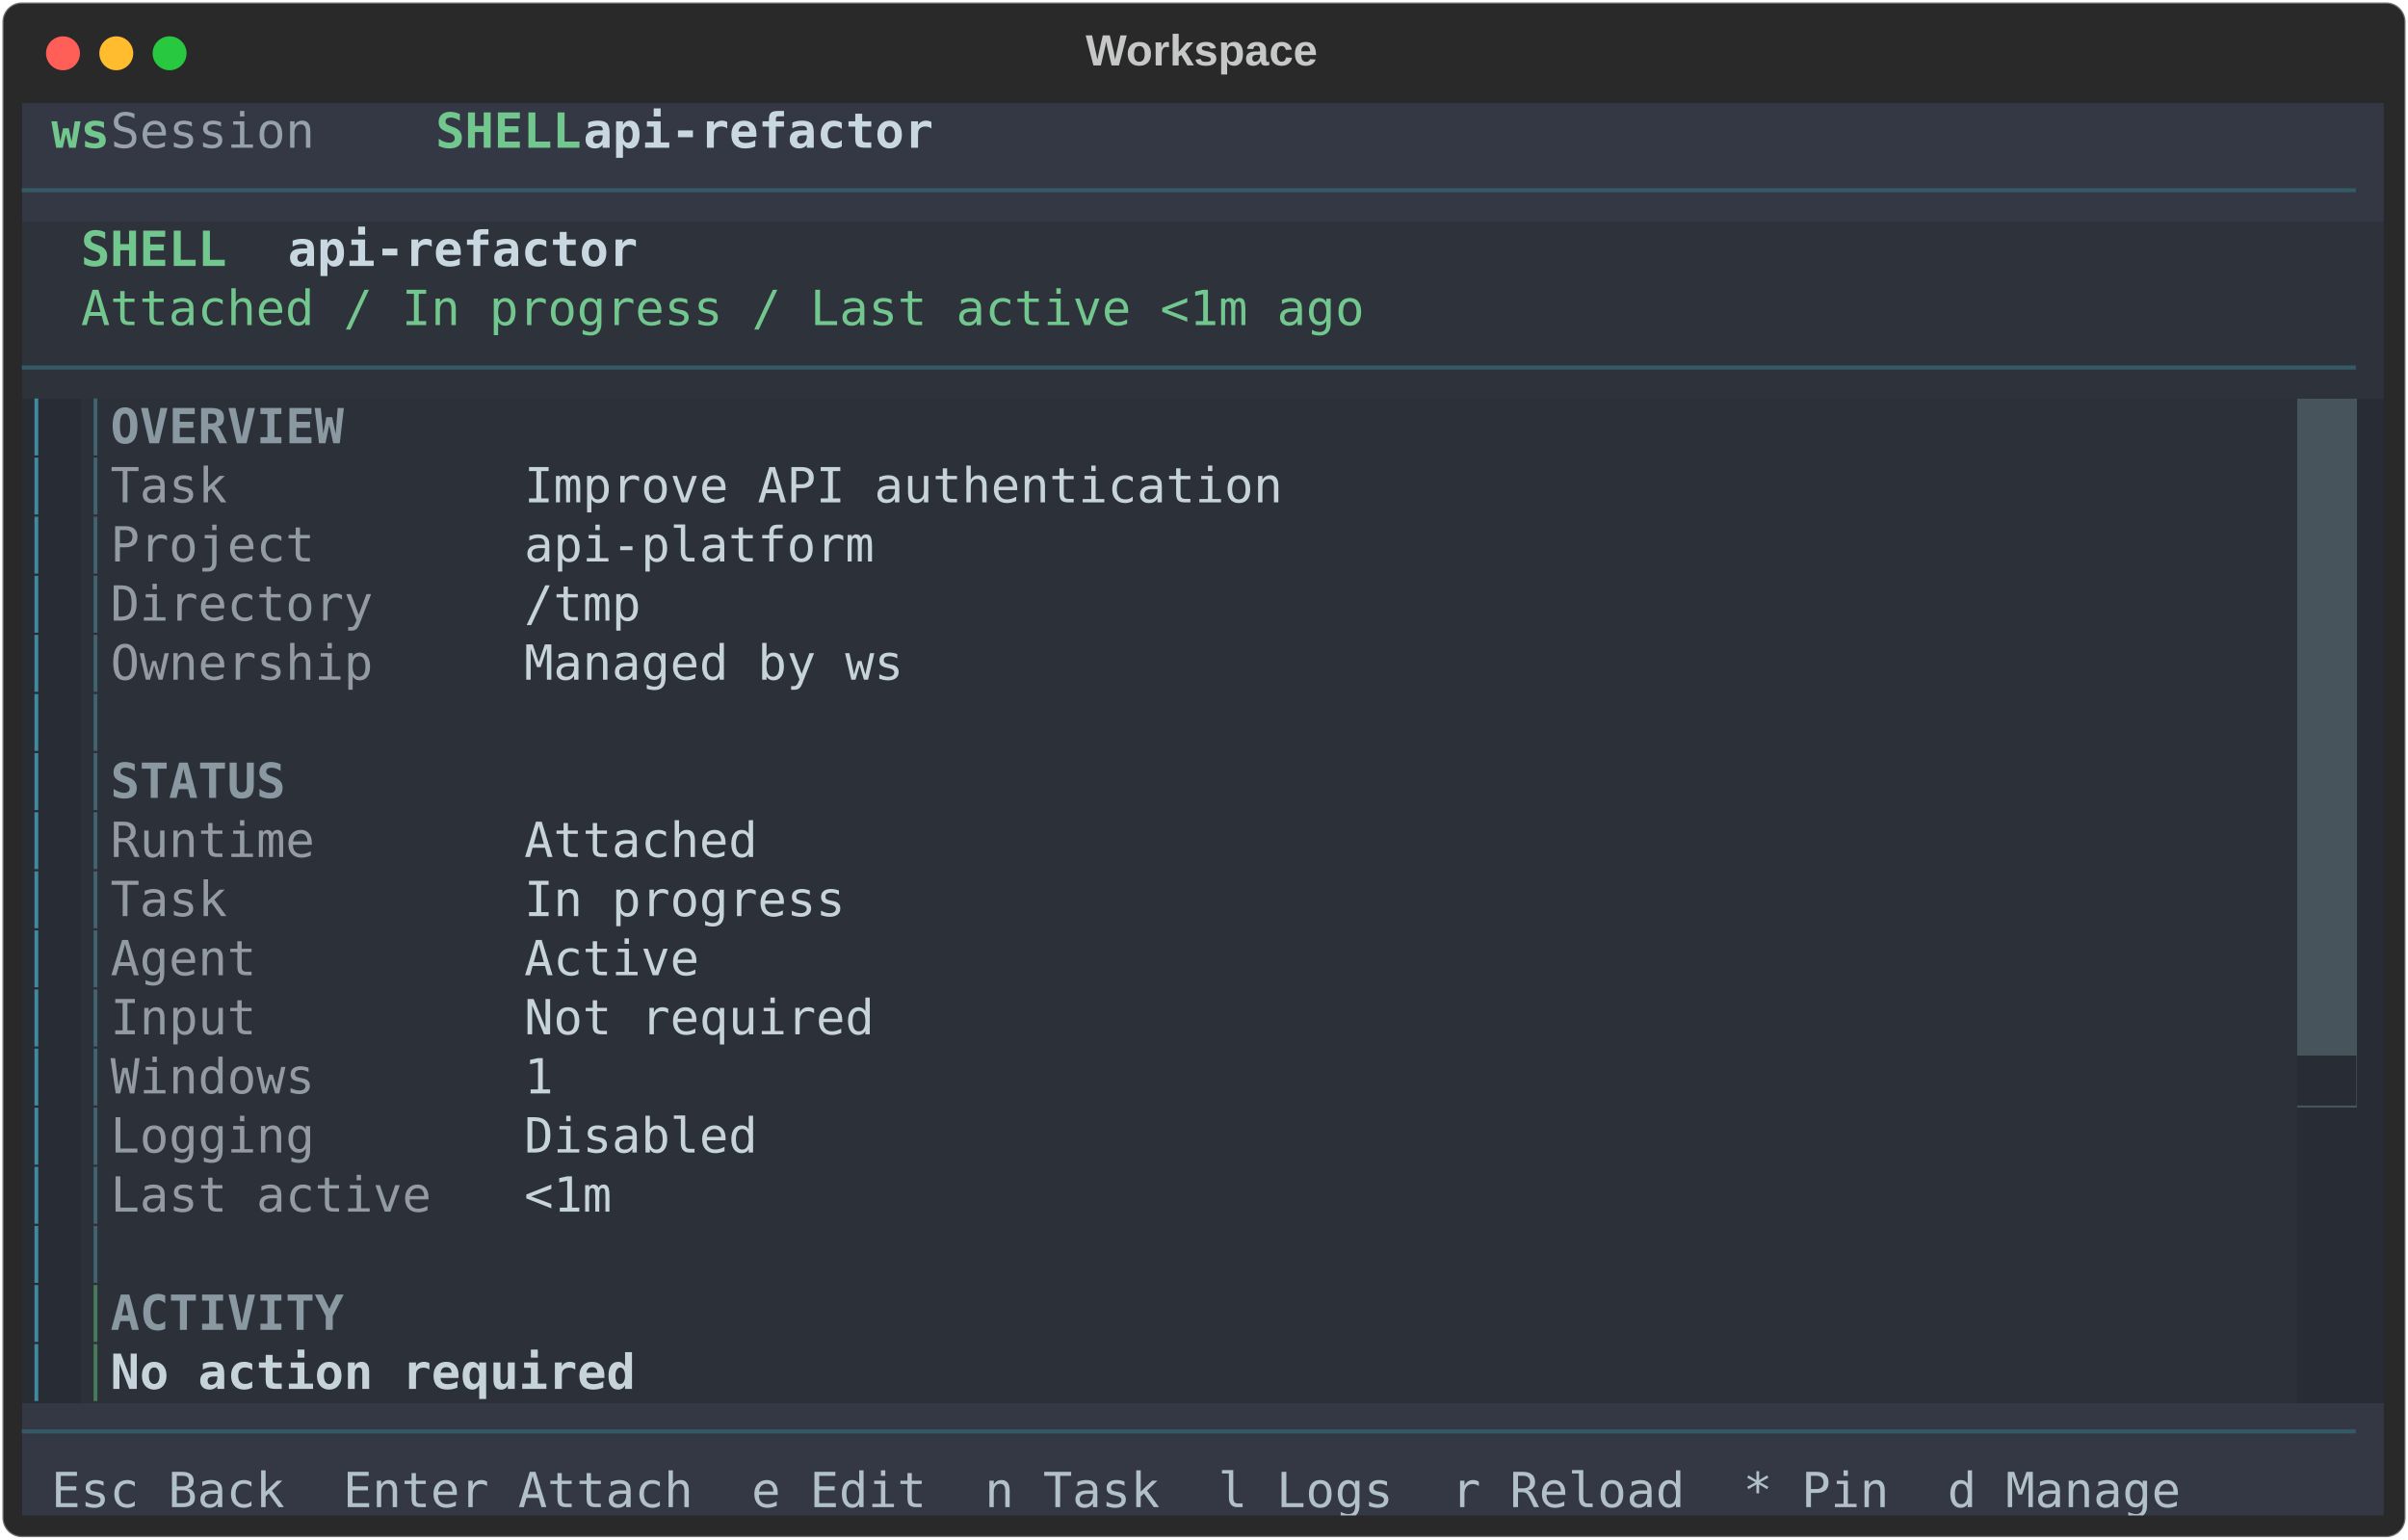
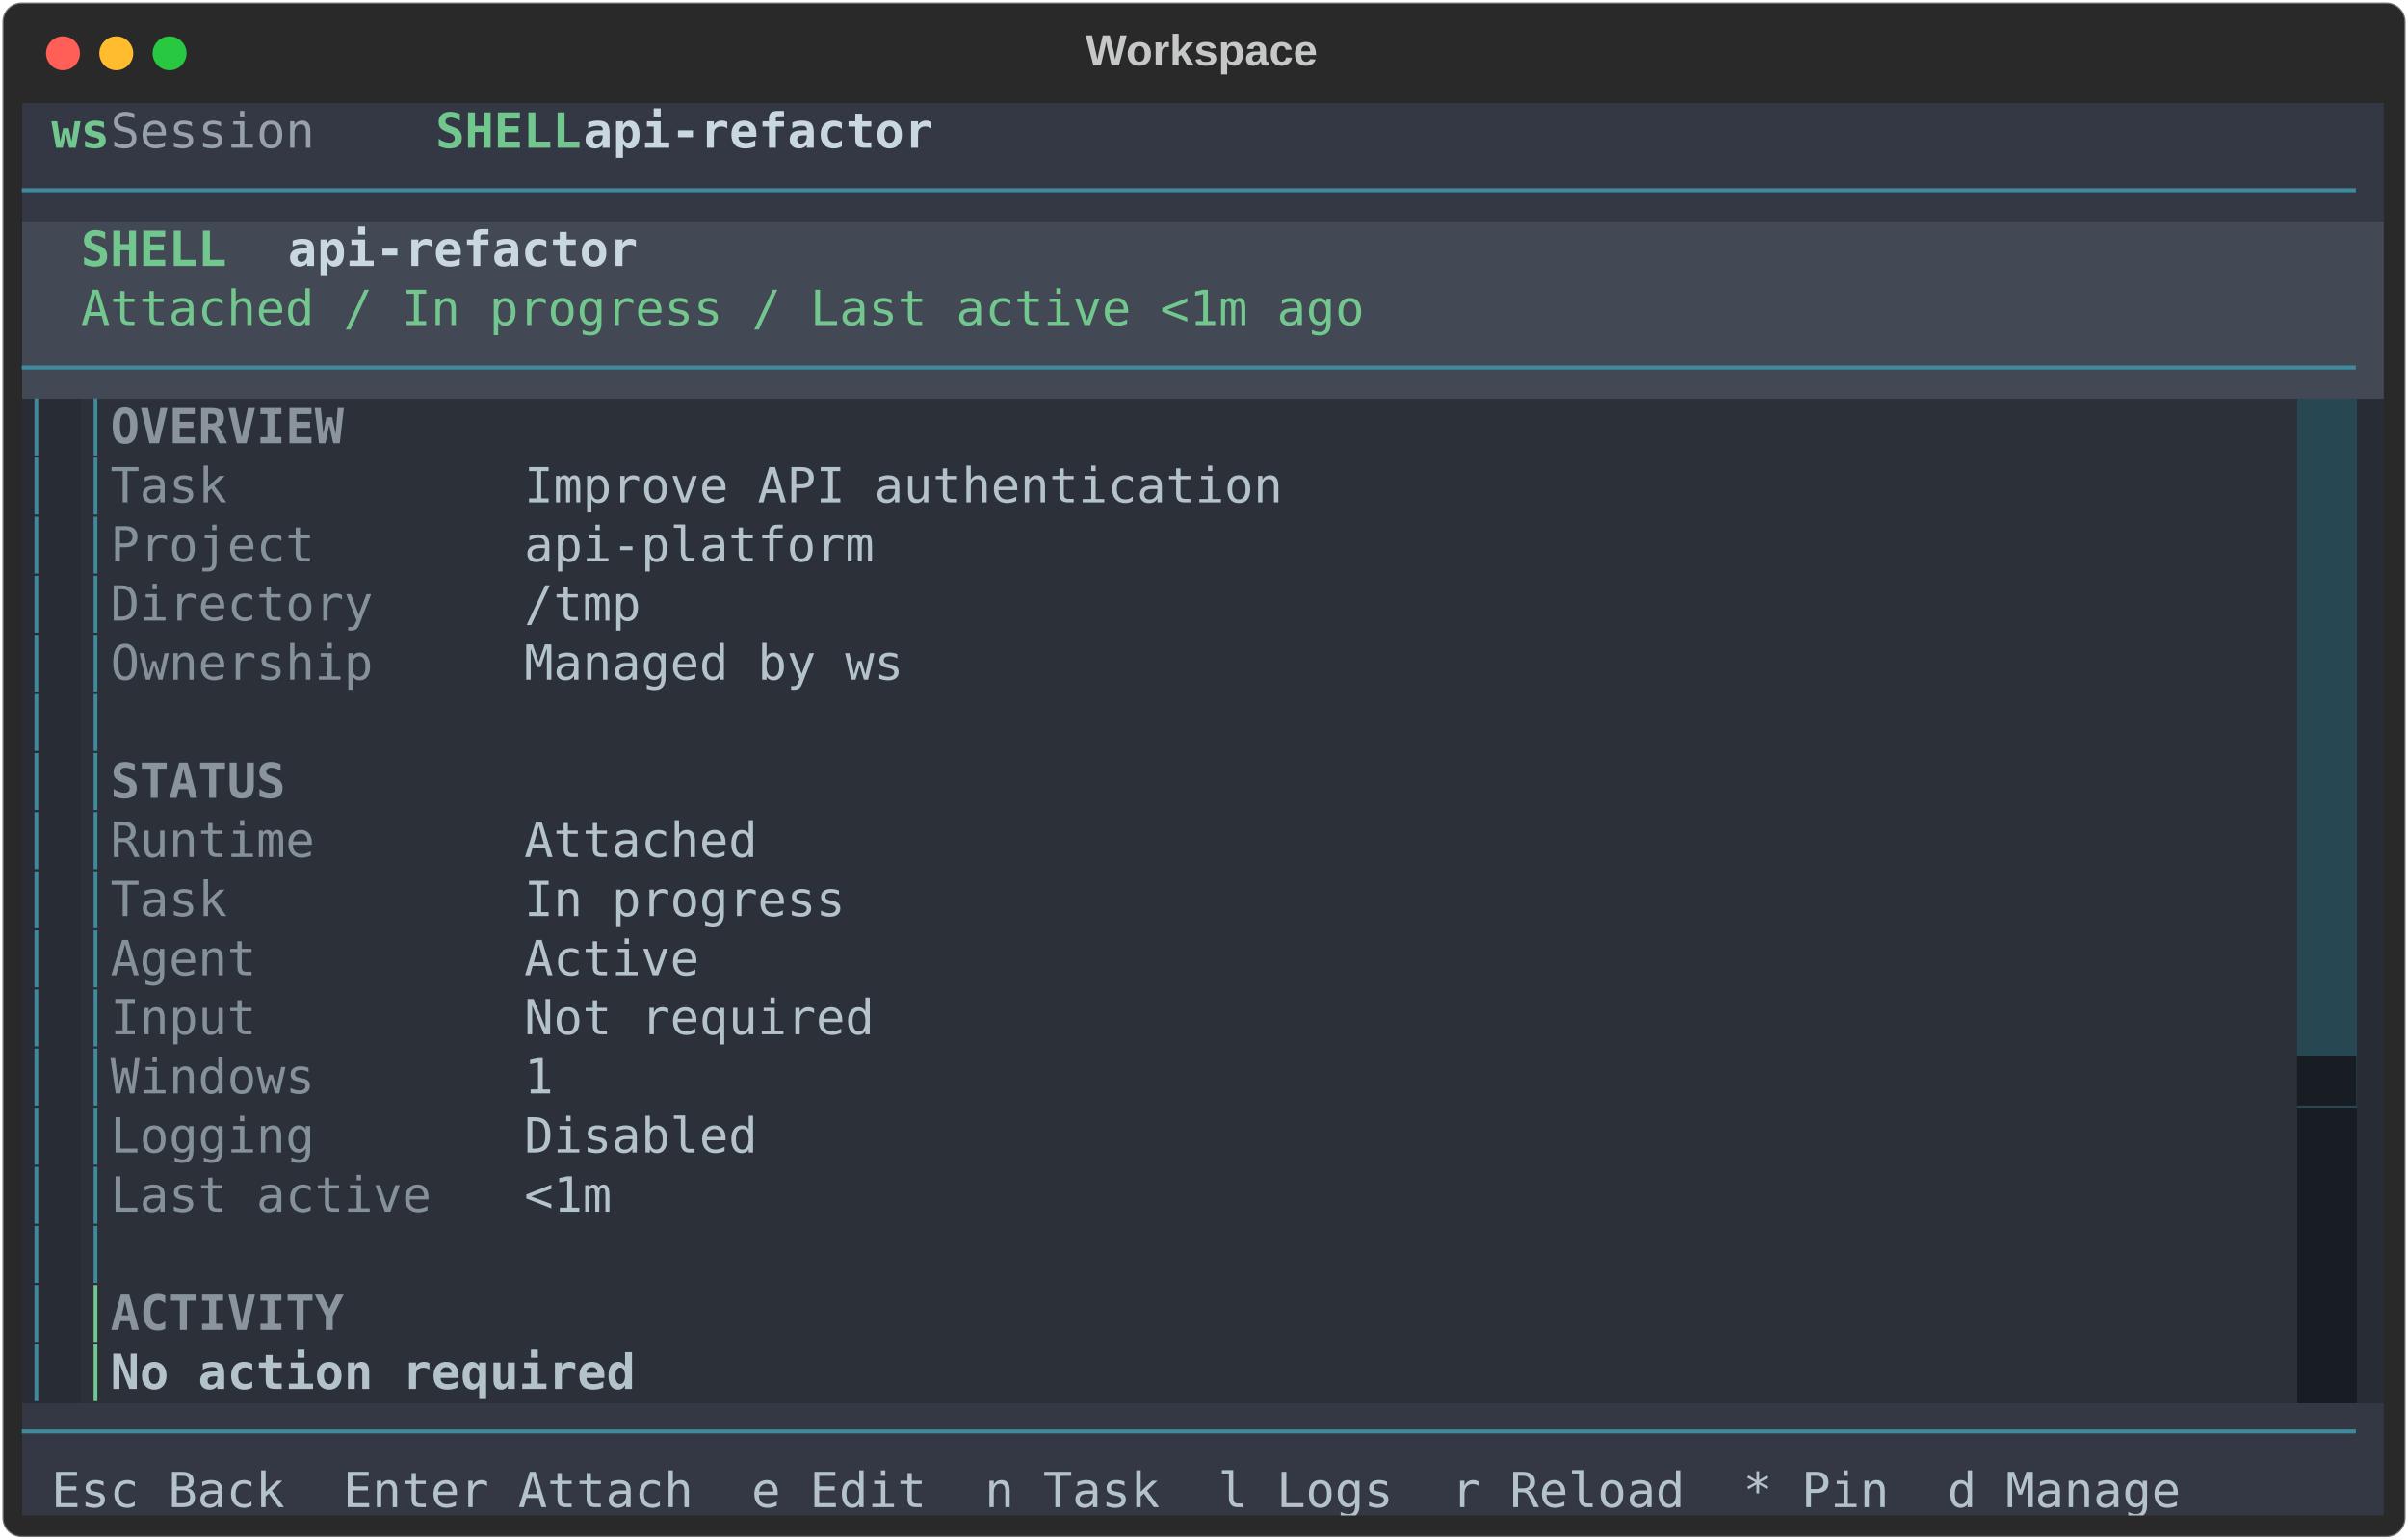
<svg xmlns="http://www.w3.org/2000/svg" class="rich-terminal" viewBox="0 0 994 635.6">
  <style>

    @font-face {
        font-family: "Fira Code";
        src: local("FiraCode-Regular"),
                url("https://cdnjs.cloudflare.com/ajax/libs/firacode/6.2.0/woff2/FiraCode-Regular.woff2") format("woff2"),
                url("https://cdnjs.cloudflare.com/ajax/libs/firacode/6.2.0/woff/FiraCode-Regular.woff") format("woff");
        font-style: normal;
        font-weight: 400;
    }
    @font-face {
        font-family: "Fira Code";
        src: local("FiraCode-Bold"),
                url("https://cdnjs.cloudflare.com/ajax/libs/firacode/6.2.0/woff2/FiraCode-Bold.woff2") format("woff2"),
                url("https://cdnjs.cloudflare.com/ajax/libs/firacode/6.2.0/woff/FiraCode-Bold.woff") format("woff");
        font-style: bold;
        font-weight: 700;
    }

    .terminal-matrix {
        font-family: Fira Code, monospace;
        font-size: 20px;
        line-height: 24.4px;
        font-variant-east-asian: full-width;
    }

    .terminal-title {
        font-size: 18px;
        font-weight: bold;
        font-family: arial;
    }

    .terminal-r1 { fill: #c5c8c6 }
.terminal-r2 { fill: #72c78e;font-weight: bold }
.terminal-r3 { fill: #96a1aa }
.terminal-r4 { fill: #c9d8e0;font-weight: bold }
- .terminal-r5 { fill: #355a66 }
+ .terminal-r5 { fill: #3f8a9d }
.terminal-r6 { fill: #72c78e }
- .terminal-r7 { fill: #3f8a9d }
- .terminal-r8 { fill: #3f6470 }
- .terminal-r9 { fill: #8998a1;font-weight: bold }
- .terminal-r10 { fill: #282c34 }
- .terminal-r11 { fill: #929ba2 }
- .terminal-r12 { fill: #c7d3da }
- .terminal-r13 { fill: #c9d8e0 }
- .terminal-r14 { fill: #477c59 }
- .terminal-r15 { fill: #c7d3da;font-weight: bold }
- .terminal-r16 { fill: #b2c0c8 }
+ .terminal-r7 { fill: #8a949c;font-weight: bold }
+ .terminal-r8 { fill: #282c34 }
+ .terminal-r9 { fill: #859198 }
+ .terminal-r10 { fill: #b4c3ca }
+ .terminal-r11 { fill: #181c23 }
+ .terminal-r12 { fill: #c9d8e0 }
+ .terminal-r13 { fill: #b4c3ca;font-weight: bold }
    </style>
  <defs>
    <clipPath id="terminal-clip-terminal">
      <rect x="0" y="0" width="975.0" height="584.6" />
    </clipPath>
    <clipPath id="terminal-line-0">
      <rect x="0" y="1.5" width="976" height="24.65" />
    </clipPath>
    <clipPath id="terminal-line-1">
      <rect x="0" y="25.9" width="976" height="24.65" />
    </clipPath>
    <clipPath id="terminal-line-2">
      <rect x="0" y="50.3" width="976" height="24.65" />
    </clipPath>
    <clipPath id="terminal-line-3">
      <rect x="0" y="74.7" width="976" height="24.65" />
    </clipPath>
    <clipPath id="terminal-line-4">
      <rect x="0" y="99.1" width="976" height="24.65" />
    </clipPath>
    <clipPath id="terminal-line-5">
      <rect x="0" y="123.5" width="976" height="24.65" />
    </clipPath>
    <clipPath id="terminal-line-6">
      <rect x="0" y="147.9" width="976" height="24.65" />
    </clipPath>
    <clipPath id="terminal-line-7">
      <rect x="0" y="172.3" width="976" height="24.65" />
    </clipPath>
    <clipPath id="terminal-line-8">
      <rect x="0" y="196.7" width="976" height="24.65" />
    </clipPath>
    <clipPath id="terminal-line-9">
      <rect x="0" y="221.1" width="976" height="24.65" />
    </clipPath>
    <clipPath id="terminal-line-10">
      <rect x="0" y="245.5" width="976" height="24.65" />
    </clipPath>
    <clipPath id="terminal-line-11">
      <rect x="0" y="269.9" width="976" height="24.65" />
    </clipPath>
    <clipPath id="terminal-line-12">
      <rect x="0" y="294.3" width="976" height="24.65" />
    </clipPath>
    <clipPath id="terminal-line-13">
      <rect x="0" y="318.7" width="976" height="24.65" />
    </clipPath>
    <clipPath id="terminal-line-14">
      <rect x="0" y="343.1" width="976" height="24.65" />
    </clipPath>
    <clipPath id="terminal-line-15">
      <rect x="0" y="367.5" width="976" height="24.65" />
    </clipPath>
    <clipPath id="terminal-line-16">
      <rect x="0" y="391.9" width="976" height="24.65" />
    </clipPath>
    <clipPath id="terminal-line-17">
      <rect x="0" y="416.3" width="976" height="24.65" />
    </clipPath>
    <clipPath id="terminal-line-18">
      <rect x="0" y="440.7" width="976" height="24.65" />
    </clipPath>
    <clipPath id="terminal-line-19">
      <rect x="0" y="465.1" width="976" height="24.65" />
    </clipPath>
    <clipPath id="terminal-line-20">
      <rect x="0" y="489.5" width="976" height="24.65" />
    </clipPath>
    <clipPath id="terminal-line-21">
      <rect x="0" y="513.9" width="976" height="24.65" />
    </clipPath>
    <clipPath id="terminal-line-22">
      <rect x="0" y="538.3" width="976" height="24.65" />
    </clipPath>
  </defs>
  <rect fill="#292929" stroke="rgba(255,255,255,0.35)" stroke-width="1" x="1" y="1" width="992" height="633.6" rx="8" />
  <text class="terminal-title" fill="#c5c8c6" text-anchor="middle" x="496" y="27">Workspace</text>
  <g transform="translate(26,22)">
    <circle cx="0" cy="0" r="7" fill="#ff5f57" />
    <circle cx="22" cy="0" r="7" fill="#febc2e" />
    <circle cx="44" cy="0" r="7" fill="#28c840" />
  </g>
  <g transform="translate(9, 41)" clip-path="url(#terminal-clip-terminal)">
    <rect fill="#333844" x="0" y="1.5" width="12.2" height="24.65" shape-rendering="crispEdges" />
    <rect fill="#333844" x="12.2" y="1.5" width="24.4" height="24.65" shape-rendering="crispEdges" />
    <rect fill="#333844" x="36.6" y="1.5" width="134.2" height="24.65" shape-rendering="crispEdges" />
    <rect fill="#333844" x="170.8" y="1.5" width="61" height="24.65" shape-rendering="crispEdges" />
    <rect fill="#333844" x="231.8" y="1.5" width="170.8" height="24.65" shape-rendering="crispEdges" />
    <rect fill="#333844" x="402.6" y="1.5" width="573.4" height="24.65" shape-rendering="crispEdges" />
    <rect fill="#333844" x="0" y="25.9" width="976" height="24.65" shape-rendering="crispEdges" />
-     <rect fill="#2e323b" x="0" y="50.3" width="24.4" height="24.65" shape-rendering="crispEdges" />
-     <rect fill="#2e323b" x="24.4" y="50.3" width="85.4" height="24.65" shape-rendering="crispEdges" />
-     <rect fill="#2e323b" x="109.8" y="50.3" width="146.4" height="24.65" shape-rendering="crispEdges" />
-     <rect fill="#2e323b" x="256.2" y="50.3" width="719.8" height="24.65" shape-rendering="crispEdges" />
-     <rect fill="#2e323b" x="0" y="74.7" width="24.4" height="24.65" shape-rendering="crispEdges" />
-     <rect fill="#2e323b" x="24.4" y="74.7" width="536.8" height="24.65" shape-rendering="crispEdges" />
-     <rect fill="#2e323b" x="561.2" y="74.7" width="414.8" height="24.65" shape-rendering="crispEdges" />
-     <rect fill="#2e323b" x="0" y="99.1" width="976" height="24.65" shape-rendering="crispEdges" />
+     <rect fill="#434855" x="0" y="50.3" width="24.4" height="24.65" shape-rendering="crispEdges" />
+     <rect fill="#434855" x="24.4" y="50.3" width="85.4" height="24.65" shape-rendering="crispEdges" />
+     <rect fill="#434855" x="109.8" y="50.3" width="146.4" height="24.65" shape-rendering="crispEdges" />
+     <rect fill="#434855" x="256.2" y="50.3" width="719.8" height="24.65" shape-rendering="crispEdges" />
+     <rect fill="#434855" x="0" y="74.7" width="24.4" height="24.65" shape-rendering="crispEdges" />
+     <rect fill="#434855" x="24.4" y="74.7" width="536.8" height="24.65" shape-rendering="crispEdges" />
+     <rect fill="#434855" x="561.2" y="74.7" width="414.8" height="24.65" shape-rendering="crispEdges" />
+     <rect fill="#434855" x="0" y="99.1" width="976" height="24.65" shape-rendering="crispEdges" />
    <rect fill="#282c34" x="0" y="123.5" width="12.2" height="24.65" shape-rendering="crispEdges" />
    <rect fill="#282c34" x="12.2" y="123.5" width="12.2" height="24.65" shape-rendering="crispEdges" />
    <rect fill="#2c3038" x="24.4" y="123.5" width="12.2" height="24.65" shape-rendering="crispEdges" />
    <rect fill="#2c3038" x="36.6" y="123.5" width="97.6" height="24.65" shape-rendering="crispEdges" />
    <rect fill="#2c3038" x="134.2" y="123.5" width="805.2" height="24.65" shape-rendering="crispEdges" />
-     <rect fill="#47545c" x="939.4" y="123.5" width="24.4" height="24.65" shape-rendering="crispEdges" />
+     <rect fill="#274853" x="939.4" y="123.5" width="24.4" height="24.65" shape-rendering="crispEdges" />
    <rect fill="#282c34" x="963.8" y="123.5" width="12.2" height="24.65" shape-rendering="crispEdges" />
    <rect fill="#282c34" x="0" y="147.9" width="12.2" height="24.65" shape-rendering="crispEdges" />
    <rect fill="#282c34" x="12.2" y="147.9" width="12.2" height="24.65" shape-rendering="crispEdges" />
    <rect fill="#2c3038" x="24.4" y="147.9" width="12.2" height="24.65" shape-rendering="crispEdges" />
    <rect fill="#2c3038" x="36.6" y="147.9" width="170.8" height="24.65" shape-rendering="crispEdges" />
    <rect fill="#2c3038" x="207.4" y="147.9" width="317.2" height="24.65" shape-rendering="crispEdges" />
    <rect fill="#2c3038" x="524.6" y="147.9" width="414.8" height="24.65" shape-rendering="crispEdges" />
-     <rect fill="#47545c" x="939.4" y="147.9" width="24.4" height="24.65" shape-rendering="crispEdges" />
+     <rect fill="#274853" x="939.4" y="147.9" width="24.4" height="24.65" shape-rendering="crispEdges" />
    <rect fill="#282c34" x="963.8" y="147.9" width="12.2" height="24.65" shape-rendering="crispEdges" />
    <rect fill="#282c34" x="0" y="172.3" width="12.2" height="24.65" shape-rendering="crispEdges" />
    <rect fill="#282c34" x="12.2" y="172.3" width="12.2" height="24.65" shape-rendering="crispEdges" />
    <rect fill="#2c3038" x="24.4" y="172.3" width="12.2" height="24.65" shape-rendering="crispEdges" />
    <rect fill="#2c3038" x="36.6" y="172.3" width="170.8" height="24.65" shape-rendering="crispEdges" />
    <rect fill="#2c3038" x="207.4" y="172.3" width="146.4" height="24.65" shape-rendering="crispEdges" />
    <rect fill="#2c3038" x="353.8" y="172.3" width="585.6" height="24.65" shape-rendering="crispEdges" />
-     <rect fill="#47545c" x="939.4" y="172.3" width="24.4" height="24.65" shape-rendering="crispEdges" />
+     <rect fill="#274853" x="939.4" y="172.3" width="24.4" height="24.65" shape-rendering="crispEdges" />
    <rect fill="#282c34" x="963.8" y="172.3" width="12.2" height="24.65" shape-rendering="crispEdges" />
    <rect fill="#282c34" x="0" y="196.7" width="12.2" height="24.65" shape-rendering="crispEdges" />
    <rect fill="#282c34" x="12.2" y="196.7" width="12.2" height="24.65" shape-rendering="crispEdges" />
    <rect fill="#2c3038" x="24.4" y="196.7" width="12.2" height="24.65" shape-rendering="crispEdges" />
    <rect fill="#2c3038" x="36.6" y="196.7" width="170.8" height="24.65" shape-rendering="crispEdges" />
    <rect fill="#2c3038" x="207.4" y="196.7" width="48.8" height="24.65" shape-rendering="crispEdges" />
    <rect fill="#2c3038" x="256.2" y="196.7" width="683.2" height="24.65" shape-rendering="crispEdges" />
-     <rect fill="#47545c" x="939.4" y="196.7" width="24.4" height="24.65" shape-rendering="crispEdges" />
+     <rect fill="#274853" x="939.4" y="196.7" width="24.4" height="24.65" shape-rendering="crispEdges" />
    <rect fill="#282c34" x="963.8" y="196.7" width="12.2" height="24.65" shape-rendering="crispEdges" />
    <rect fill="#282c34" x="0" y="221.1" width="12.2" height="24.65" shape-rendering="crispEdges" />
    <rect fill="#282c34" x="12.2" y="221.1" width="12.2" height="24.65" shape-rendering="crispEdges" />
    <rect fill="#2c3038" x="24.4" y="221.1" width="12.2" height="24.65" shape-rendering="crispEdges" />
    <rect fill="#2c3038" x="36.6" y="221.1" width="170.8" height="24.65" shape-rendering="crispEdges" />
    <rect fill="#2c3038" x="207.4" y="221.1" width="158.6" height="24.65" shape-rendering="crispEdges" />
    <rect fill="#2c3038" x="366" y="221.1" width="573.4" height="24.65" shape-rendering="crispEdges" />
-     <rect fill="#47545c" x="939.4" y="221.1" width="24.4" height="24.65" shape-rendering="crispEdges" />
+     <rect fill="#274853" x="939.4" y="221.1" width="24.4" height="24.65" shape-rendering="crispEdges" />
    <rect fill="#282c34" x="963.8" y="221.1" width="12.2" height="24.65" shape-rendering="crispEdges" />
    <rect fill="#282c34" x="0" y="245.5" width="12.2" height="24.65" shape-rendering="crispEdges" />
    <rect fill="#282c34" x="12.2" y="245.5" width="12.2" height="24.65" shape-rendering="crispEdges" />
    <rect fill="#2c3038" x="24.4" y="245.5" width="12.2" height="24.65" shape-rendering="crispEdges" />
    <rect fill="#2c3038" x="36.6" y="245.5" width="0" height="24.65" shape-rendering="crispEdges" />
    <rect fill="#2c3038" x="36.6" y="245.5" width="902.8" height="24.65" shape-rendering="crispEdges" />
-     <rect fill="#47545c" x="939.4" y="245.5" width="24.4" height="24.65" shape-rendering="crispEdges" />
+     <rect fill="#274853" x="939.4" y="245.5" width="24.4" height="24.65" shape-rendering="crispEdges" />
    <rect fill="#282c34" x="963.8" y="245.5" width="12.2" height="24.65" shape-rendering="crispEdges" />
    <rect fill="#282c34" x="0" y="269.9" width="12.2" height="24.65" shape-rendering="crispEdges" />
    <rect fill="#282c34" x="12.2" y="269.9" width="12.2" height="24.65" shape-rendering="crispEdges" />
    <rect fill="#2c3038" x="24.4" y="269.9" width="12.2" height="24.65" shape-rendering="crispEdges" />
    <rect fill="#2c3038" x="36.6" y="269.9" width="73.2" height="24.65" shape-rendering="crispEdges" />
    <rect fill="#2c3038" x="109.8" y="269.9" width="829.6" height="24.65" shape-rendering="crispEdges" />
-     <rect fill="#47545c" x="939.4" y="269.9" width="24.4" height="24.65" shape-rendering="crispEdges" />
+     <rect fill="#274853" x="939.4" y="269.9" width="24.4" height="24.65" shape-rendering="crispEdges" />
    <rect fill="#282c34" x="963.8" y="269.9" width="12.2" height="24.65" shape-rendering="crispEdges" />
    <rect fill="#282c34" x="0" y="294.3" width="12.2" height="24.65" shape-rendering="crispEdges" />
    <rect fill="#282c34" x="12.2" y="294.3" width="12.2" height="24.65" shape-rendering="crispEdges" />
    <rect fill="#2c3038" x="24.4" y="294.3" width="12.2" height="24.65" shape-rendering="crispEdges" />
    <rect fill="#2c3038" x="36.6" y="294.3" width="170.8" height="24.65" shape-rendering="crispEdges" />
    <rect fill="#2c3038" x="207.4" y="294.3" width="97.6" height="24.65" shape-rendering="crispEdges" />
    <rect fill="#2c3038" x="305" y="294.3" width="634.4" height="24.65" shape-rendering="crispEdges" />
-     <rect fill="#47545c" x="939.4" y="294.3" width="24.4" height="24.65" shape-rendering="crispEdges" />
+     <rect fill="#274853" x="939.4" y="294.3" width="24.4" height="24.65" shape-rendering="crispEdges" />
    <rect fill="#282c34" x="963.8" y="294.3" width="12.2" height="24.65" shape-rendering="crispEdges" />
    <rect fill="#282c34" x="0" y="318.7" width="12.2" height="24.65" shape-rendering="crispEdges" />
    <rect fill="#282c34" x="12.2" y="318.7" width="12.2" height="24.65" shape-rendering="crispEdges" />
    <rect fill="#2c3038" x="24.4" y="318.7" width="12.2" height="24.65" shape-rendering="crispEdges" />
    <rect fill="#2c3038" x="36.6" y="318.7" width="170.8" height="24.65" shape-rendering="crispEdges" />
    <rect fill="#2c3038" x="207.4" y="318.7" width="134.2" height="24.65" shape-rendering="crispEdges" />
    <rect fill="#2c3038" x="341.6" y="318.7" width="597.8" height="24.65" shape-rendering="crispEdges" />
-     <rect fill="#47545c" x="939.4" y="318.7" width="24.4" height="24.65" shape-rendering="crispEdges" />
+     <rect fill="#274853" x="939.4" y="318.7" width="24.4" height="24.65" shape-rendering="crispEdges" />
    <rect fill="#282c34" x="963.8" y="318.7" width="12.2" height="24.65" shape-rendering="crispEdges" />
    <rect fill="#282c34" x="0" y="343.1" width="12.2" height="24.65" shape-rendering="crispEdges" />
    <rect fill="#282c34" x="12.2" y="343.1" width="12.2" height="24.65" shape-rendering="crispEdges" />
    <rect fill="#2c3038" x="24.4" y="343.1" width="12.2" height="24.65" shape-rendering="crispEdges" />
    <rect fill="#2c3038" x="36.6" y="343.1" width="170.8" height="24.65" shape-rendering="crispEdges" />
    <rect fill="#2c3038" x="207.4" y="343.1" width="73.2" height="24.65" shape-rendering="crispEdges" />
    <rect fill="#2c3038" x="280.6" y="343.1" width="658.8" height="24.65" shape-rendering="crispEdges" />
-     <rect fill="#47545c" x="939.4" y="343.1" width="24.4" height="24.65" shape-rendering="crispEdges" />
+     <rect fill="#274853" x="939.4" y="343.1" width="24.4" height="24.65" shape-rendering="crispEdges" />
    <rect fill="#282c34" x="963.8" y="343.1" width="12.2" height="24.65" shape-rendering="crispEdges" />
    <rect fill="#282c34" x="0" y="367.5" width="12.2" height="24.65" shape-rendering="crispEdges" />
    <rect fill="#282c34" x="12.2" y="367.5" width="12.2" height="24.65" shape-rendering="crispEdges" />
    <rect fill="#2c3038" x="24.4" y="367.5" width="12.2" height="24.65" shape-rendering="crispEdges" />
    <rect fill="#2c3038" x="36.6" y="367.5" width="170.8" height="24.65" shape-rendering="crispEdges" />
    <rect fill="#2c3038" x="207.4" y="367.5" width="146.4" height="24.65" shape-rendering="crispEdges" />
    <rect fill="#2c3038" x="353.8" y="367.5" width="585.6" height="24.65" shape-rendering="crispEdges" />
-     <rect fill="#47545c" x="939.4" y="367.5" width="24.4" height="24.65" shape-rendering="crispEdges" />
+     <rect fill="#274853" x="939.4" y="367.5" width="24.4" height="24.65" shape-rendering="crispEdges" />
    <rect fill="#282c34" x="963.8" y="367.5" width="12.2" height="24.65" shape-rendering="crispEdges" />
    <rect fill="#282c34" x="0" y="391.9" width="12.2" height="24.65" shape-rendering="crispEdges" />
    <rect fill="#282c34" x="12.2" y="391.9" width="12.2" height="24.65" shape-rendering="crispEdges" />
    <rect fill="#2c3038" x="24.4" y="391.9" width="12.2" height="24.65" shape-rendering="crispEdges" />
    <rect fill="#2c3038" x="36.6" y="391.9" width="170.8" height="24.65" shape-rendering="crispEdges" />
    <rect fill="#2c3038" x="207.4" y="391.9" width="12.2" height="24.65" shape-rendering="crispEdges" />
    <rect fill="#2c3038" x="219.6" y="391.9" width="719.8" height="24.65" shape-rendering="crispEdges" />
-     <rect fill="#47545c" x="939.4" y="391.9" width="24.4" height="24.65" shape-rendering="crispEdges" />
+     <rect fill="#274853" x="939.4" y="391.9" width="24.4" height="24.65" shape-rendering="crispEdges" />
    <rect fill="#282c34" x="963.8" y="391.9" width="12.2" height="24.65" shape-rendering="crispEdges" />
    <rect fill="#282c34" x="0" y="416.3" width="12.2" height="24.65" shape-rendering="crispEdges" />
    <rect fill="#282c34" x="12.2" y="416.3" width="12.2" height="24.65" shape-rendering="crispEdges" />
    <rect fill="#2c3038" x="24.4" y="416.3" width="12.2" height="24.65" shape-rendering="crispEdges" />
    <rect fill="#2c3038" x="36.6" y="416.3" width="170.8" height="24.65" shape-rendering="crispEdges" />
    <rect fill="#2c3038" x="207.4" y="416.3" width="97.6" height="24.65" shape-rendering="crispEdges" />
    <rect fill="#2c3038" x="305" y="416.3" width="634.4" height="24.65" shape-rendering="crispEdges" />
-     <rect fill="#282c34" x="939.4" y="416.3" width="24.4" height="24.65" shape-rendering="crispEdges" />
+     <rect fill="#181c23" x="939.4" y="416.3" width="24.4" height="24.65" shape-rendering="crispEdges" />
    <rect fill="#282c34" x="963.8" y="416.3" width="12.2" height="24.65" shape-rendering="crispEdges" />
    <rect fill="#282c34" x="0" y="440.7" width="12.2" height="24.65" shape-rendering="crispEdges" />
    <rect fill="#282c34" x="12.2" y="440.7" width="12.2" height="24.65" shape-rendering="crispEdges" />
    <rect fill="#2c3038" x="24.4" y="440.7" width="12.2" height="24.65" shape-rendering="crispEdges" />
    <rect fill="#2c3038" x="36.6" y="440.7" width="170.8" height="24.65" shape-rendering="crispEdges" />
    <rect fill="#2c3038" x="207.4" y="440.7" width="36.6" height="24.65" shape-rendering="crispEdges" />
    <rect fill="#2c3038" x="244" y="440.7" width="695.4" height="24.65" shape-rendering="crispEdges" />
-     <rect fill="#282c34" x="939.4" y="440.7" width="24.4" height="24.65" shape-rendering="crispEdges" />
+     <rect fill="#181c23" x="939.4" y="440.7" width="24.4" height="24.65" shape-rendering="crispEdges" />
    <rect fill="#282c34" x="963.8" y="440.7" width="12.2" height="24.65" shape-rendering="crispEdges" />
    <rect fill="#282c34" x="0" y="465.1" width="12.2" height="24.65" shape-rendering="crispEdges" />
    <rect fill="#282c34" x="12.2" y="465.1" width="12.2" height="24.65" shape-rendering="crispEdges" />
    <rect fill="#2c3038" x="24.4" y="465.1" width="12.2" height="24.65" shape-rendering="crispEdges" />
    <rect fill="#2c3038" x="36.6" y="465.1" width="0" height="24.65" shape-rendering="crispEdges" />
    <rect fill="#2c3038" x="36.6" y="465.1" width="902.8" height="24.65" shape-rendering="crispEdges" />
-     <rect fill="#282c34" x="939.4" y="465.1" width="24.4" height="24.65" shape-rendering="crispEdges" />
+     <rect fill="#181c23" x="939.4" y="465.1" width="24.4" height="24.65" shape-rendering="crispEdges" />
    <rect fill="#282c34" x="963.8" y="465.1" width="12.2" height="24.65" shape-rendering="crispEdges" />
    <rect fill="#282c34" x="0" y="489.5" width="12.2" height="24.65" shape-rendering="crispEdges" />
    <rect fill="#282c34" x="12.2" y="489.5" width="12.2" height="24.65" shape-rendering="crispEdges" />
    <rect fill="#2c3038" x="24.4" y="489.5" width="12.2" height="24.65" shape-rendering="crispEdges" />
    <rect fill="#2c3038" x="36.6" y="489.5" width="97.6" height="24.65" shape-rendering="crispEdges" />
    <rect fill="#2c3038" x="134.2" y="489.5" width="805.2" height="24.65" shape-rendering="crispEdges" />
-     <rect fill="#282c34" x="939.4" y="489.5" width="24.4" height="24.65" shape-rendering="crispEdges" />
+     <rect fill="#181c23" x="939.4" y="489.5" width="24.4" height="24.65" shape-rendering="crispEdges" />
    <rect fill="#282c34" x="963.8" y="489.5" width="12.2" height="24.65" shape-rendering="crispEdges" />
    <rect fill="#282c34" x="0" y="513.9" width="12.2" height="24.65" shape-rendering="crispEdges" />
    <rect fill="#282c34" x="12.2" y="513.9" width="12.2" height="24.65" shape-rendering="crispEdges" />
    <rect fill="#2c3038" x="24.4" y="513.9" width="12.2" height="24.65" shape-rendering="crispEdges" />
    <rect fill="#2c3038" x="36.6" y="513.9" width="219.6" height="24.65" shape-rendering="crispEdges" />
    <rect fill="#2c3038" x="256.2" y="513.9" width="683.2" height="24.65" shape-rendering="crispEdges" />
-     <rect fill="#282c34" x="939.4" y="513.9" width="24.4" height="24.65" shape-rendering="crispEdges" />
+     <rect fill="#181c23" x="939.4" y="513.9" width="24.4" height="24.65" shape-rendering="crispEdges" />
    <rect fill="#282c34" x="963.8" y="513.9" width="12.2" height="24.65" shape-rendering="crispEdges" />
    <rect fill="#333844" x="0" y="538.3" width="976" height="24.65" shape-rendering="crispEdges" />
    <rect fill="#333844" x="0" y="562.7" width="12.2" height="24.65" shape-rendering="crispEdges" />
    <rect fill="#333844" x="12.2" y="562.7" width="890.6" height="24.65" shape-rendering="crispEdges" />
    <rect fill="#333844" x="902.8" y="562.7" width="61" height="24.65" shape-rendering="crispEdges" />
    <rect fill="#333844" x="963.8" y="562.7" width="12.2" height="24.65" shape-rendering="crispEdges" />
    <g class="terminal-matrix">
      <text class="terminal-r2" x="12.2" y="20" textLength="24.4" clip-path="url(#terminal-line-0)">ws</text>
      <text class="terminal-r3" x="36.6" y="20" textLength="134.2" clip-path="url(#terminal-line-0)">  Session  </text>
      <text class="terminal-r2" x="170.8" y="20" textLength="61" clip-path="url(#terminal-line-0)">SHELL</text>
      <text class="terminal-r4" x="231.8" y="20" textLength="170.8" clip-path="url(#terminal-line-0)">  api-refactor</text>
      <text class="terminal-r1" x="976" y="20" textLength="12.2" clip-path="url(#terminal-line-0)">
</text>
      <text class="terminal-r5" x="0" y="44.4" textLength="976" clip-path="url(#terminal-line-1)">────────────────────────────────────────────────────────────────────────────────</text>
      <text class="terminal-r1" x="976" y="44.4" textLength="12.2" clip-path="url(#terminal-line-1)">
</text>
      <text class="terminal-r2" x="24.4" y="68.8" textLength="85.4" clip-path="url(#terminal-line-2)">SHELL  </text>
      <text class="terminal-r4" x="109.8" y="68.8" textLength="146.4" clip-path="url(#terminal-line-2)">api-refactor</text>
      <text class="terminal-r1" x="976" y="68.8" textLength="12.2" clip-path="url(#terminal-line-2)">
</text>
      <text class="terminal-r6" x="24.4" y="93.2" textLength="536.8" clip-path="url(#terminal-line-3)">Attached / In progress / Last active &lt;1m ago</text>
      <text class="terminal-r1" x="976" y="93.2" textLength="12.2" clip-path="url(#terminal-line-3)">
</text>
      <text class="terminal-r5" x="0" y="117.6" textLength="976" clip-path="url(#terminal-line-4)">────────────────────────────────────────────────────────────────────────────────</text>
      <text class="terminal-r1" x="976" y="117.6" textLength="12.2" clip-path="url(#terminal-line-4)">
</text>
-       <text class="terminal-r7" x="0" y="142" textLength="12.2" clip-path="url(#terminal-line-5)">│</text>
-       <text class="terminal-r8" x="24.4" y="142" textLength="12.2" clip-path="url(#terminal-line-5)">│</text>
-       <text class="terminal-r9" x="36.6" y="142" textLength="97.6" clip-path="url(#terminal-line-5)">OVERVIEW</text>
+       <text class="terminal-r5" x="0" y="142" textLength="12.2" clip-path="url(#terminal-line-5)">│</text>
+       <text class="terminal-r5" x="24.4" y="142" textLength="12.2" clip-path="url(#terminal-line-5)">│</text>
+       <text class="terminal-r7" x="36.6" y="142" textLength="97.6" clip-path="url(#terminal-line-5)">OVERVIEW</text>
      <text class="terminal-r1" x="976" y="142" textLength="12.2" clip-path="url(#terminal-line-5)">
</text>
-       <text class="terminal-r7" x="0" y="166.4" textLength="12.2" clip-path="url(#terminal-line-6)">│</text>
-       <text class="terminal-r8" x="24.4" y="166.4" textLength="12.2" clip-path="url(#terminal-line-6)">│</text>
-       <text class="terminal-r11" x="36.6" y="166.4" textLength="170.8" clip-path="url(#terminal-line-6)">Task          </text>
-       <text class="terminal-r12" x="207.4" y="166.4" textLength="317.2" clip-path="url(#terminal-line-6)">Improve API authentication</text>
+       <text class="terminal-r5" x="0" y="166.4" textLength="12.2" clip-path="url(#terminal-line-6)">│</text>
+       <text class="terminal-r5" x="24.4" y="166.4" textLength="12.2" clip-path="url(#terminal-line-6)">│</text>
+       <text class="terminal-r9" x="36.6" y="166.4" textLength="170.8" clip-path="url(#terminal-line-6)">Task          </text>
+       <text class="terminal-r10" x="207.4" y="166.4" textLength="317.2" clip-path="url(#terminal-line-6)">Improve API authentication</text>
      <text class="terminal-r1" x="976" y="166.4" textLength="12.2" clip-path="url(#terminal-line-6)">
</text>
-       <text class="terminal-r7" x="0" y="190.8" textLength="12.2" clip-path="url(#terminal-line-7)">│</text>
-       <text class="terminal-r8" x="24.4" y="190.8" textLength="12.2" clip-path="url(#terminal-line-7)">│</text>
-       <text class="terminal-r11" x="36.6" y="190.8" textLength="170.8" clip-path="url(#terminal-line-7)">Project       </text>
-       <text class="terminal-r12" x="207.4" y="190.8" textLength="146.4" clip-path="url(#terminal-line-7)">api-platform</text>
+       <text class="terminal-r5" x="0" y="190.8" textLength="12.2" clip-path="url(#terminal-line-7)">│</text>
+       <text class="terminal-r5" x="24.4" y="190.8" textLength="12.2" clip-path="url(#terminal-line-7)">│</text>
+       <text class="terminal-r9" x="36.6" y="190.8" textLength="170.8" clip-path="url(#terminal-line-7)">Project       </text>
+       <text class="terminal-r10" x="207.4" y="190.8" textLength="146.4" clip-path="url(#terminal-line-7)">api-platform</text>
      <text class="terminal-r1" x="976" y="190.8" textLength="12.2" clip-path="url(#terminal-line-7)">
</text>
-       <text class="terminal-r7" x="0" y="215.2" textLength="12.2" clip-path="url(#terminal-line-8)">│</text>
-       <text class="terminal-r8" x="24.4" y="215.2" textLength="12.2" clip-path="url(#terminal-line-8)">│</text>
-       <text class="terminal-r11" x="36.6" y="215.2" textLength="170.8" clip-path="url(#terminal-line-8)">Directory     </text>
-       <text class="terminal-r12" x="207.4" y="215.2" textLength="48.8" clip-path="url(#terminal-line-8)">/tmp</text>
+       <text class="terminal-r5" x="0" y="215.2" textLength="12.2" clip-path="url(#terminal-line-8)">│</text>
+       <text class="terminal-r5" x="24.4" y="215.2" textLength="12.2" clip-path="url(#terminal-line-8)">│</text>
+       <text class="terminal-r9" x="36.6" y="215.2" textLength="170.8" clip-path="url(#terminal-line-8)">Directory     </text>
+       <text class="terminal-r10" x="207.4" y="215.2" textLength="48.8" clip-path="url(#terminal-line-8)">/tmp</text>
      <text class="terminal-r1" x="976" y="215.2" textLength="12.2" clip-path="url(#terminal-line-8)">
</text>
-       <text class="terminal-r7" x="0" y="239.6" textLength="12.2" clip-path="url(#terminal-line-9)">│</text>
-       <text class="terminal-r8" x="24.4" y="239.6" textLength="12.2" clip-path="url(#terminal-line-9)">│</text>
-       <text class="terminal-r11" x="36.6" y="239.6" textLength="170.8" clip-path="url(#terminal-line-9)">Ownership     </text>
-       <text class="terminal-r12" x="207.4" y="239.6" textLength="158.6" clip-path="url(#terminal-line-9)">Managed by ws</text>
+       <text class="terminal-r5" x="0" y="239.6" textLength="12.2" clip-path="url(#terminal-line-9)">│</text>
+       <text class="terminal-r5" x="24.4" y="239.6" textLength="12.2" clip-path="url(#terminal-line-9)">│</text>
+       <text class="terminal-r9" x="36.6" y="239.6" textLength="170.8" clip-path="url(#terminal-line-9)">Ownership     </text>
+       <text class="terminal-r10" x="207.4" y="239.6" textLength="158.6" clip-path="url(#terminal-line-9)">Managed by ws</text>
      <text class="terminal-r1" x="976" y="239.6" textLength="12.2" clip-path="url(#terminal-line-9)">
</text>
-       <text class="terminal-r7" x="0" y="264" textLength="12.2" clip-path="url(#terminal-line-10)">│</text>
-       <text class="terminal-r8" x="24.4" y="264" textLength="12.2" clip-path="url(#terminal-line-10)">│</text>
+       <text class="terminal-r5" x="0" y="264" textLength="12.2" clip-path="url(#terminal-line-10)">│</text>
+       <text class="terminal-r5" x="24.4" y="264" textLength="12.2" clip-path="url(#terminal-line-10)">│</text>
      <text class="terminal-r1" x="976" y="264" textLength="12.2" clip-path="url(#terminal-line-10)">
</text>
-       <text class="terminal-r7" x="0" y="288.4" textLength="12.2" clip-path="url(#terminal-line-11)">│</text>
-       <text class="terminal-r8" x="24.4" y="288.4" textLength="12.2" clip-path="url(#terminal-line-11)">│</text>
-       <text class="terminal-r9" x="36.6" y="288.4" textLength="73.2" clip-path="url(#terminal-line-11)">STATUS</text>
+       <text class="terminal-r5" x="0" y="288.4" textLength="12.2" clip-path="url(#terminal-line-11)">│</text>
+       <text class="terminal-r5" x="24.4" y="288.4" textLength="12.2" clip-path="url(#terminal-line-11)">│</text>
+       <text class="terminal-r7" x="36.6" y="288.4" textLength="73.2" clip-path="url(#terminal-line-11)">STATUS</text>
      <text class="terminal-r1" x="976" y="288.4" textLength="12.2" clip-path="url(#terminal-line-11)">
</text>
-       <text class="terminal-r7" x="0" y="312.8" textLength="12.2" clip-path="url(#terminal-line-12)">│</text>
-       <text class="terminal-r8" x="24.4" y="312.8" textLength="12.2" clip-path="url(#terminal-line-12)">│</text>
-       <text class="terminal-r11" x="36.6" y="312.8" textLength="170.8" clip-path="url(#terminal-line-12)">Runtime       </text>
-       <text class="terminal-r12" x="207.4" y="312.8" textLength="97.6" clip-path="url(#terminal-line-12)">Attached</text>
+       <text class="terminal-r5" x="0" y="312.8" textLength="12.2" clip-path="url(#terminal-line-12)">│</text>
+       <text class="terminal-r5" x="24.4" y="312.8" textLength="12.2" clip-path="url(#terminal-line-12)">│</text>
+       <text class="terminal-r9" x="36.6" y="312.8" textLength="170.8" clip-path="url(#terminal-line-12)">Runtime       </text>
+       <text class="terminal-r10" x="207.4" y="312.8" textLength="97.6" clip-path="url(#terminal-line-12)">Attached</text>
      <text class="terminal-r1" x="976" y="312.8" textLength="12.2" clip-path="url(#terminal-line-12)">
</text>
-       <text class="terminal-r7" x="0" y="337.2" textLength="12.2" clip-path="url(#terminal-line-13)">│</text>
-       <text class="terminal-r8" x="24.4" y="337.2" textLength="12.2" clip-path="url(#terminal-line-13)">│</text>
-       <text class="terminal-r11" x="36.6" y="337.2" textLength="170.8" clip-path="url(#terminal-line-13)">Task          </text>
-       <text class="terminal-r12" x="207.4" y="337.2" textLength="134.2" clip-path="url(#terminal-line-13)">In progress</text>
+       <text class="terminal-r5" x="0" y="337.2" textLength="12.2" clip-path="url(#terminal-line-13)">│</text>
+       <text class="terminal-r5" x="24.4" y="337.2" textLength="12.2" clip-path="url(#terminal-line-13)">│</text>
+       <text class="terminal-r9" x="36.6" y="337.2" textLength="170.8" clip-path="url(#terminal-line-13)">Task          </text>
+       <text class="terminal-r10" x="207.4" y="337.2" textLength="134.2" clip-path="url(#terminal-line-13)">In progress</text>
      <text class="terminal-r1" x="976" y="337.2" textLength="12.2" clip-path="url(#terminal-line-13)">
</text>
-       <text class="terminal-r7" x="0" y="361.6" textLength="12.2" clip-path="url(#terminal-line-14)">│</text>
-       <text class="terminal-r8" x="24.4" y="361.6" textLength="12.2" clip-path="url(#terminal-line-14)">│</text>
-       <text class="terminal-r11" x="36.6" y="361.6" textLength="170.8" clip-path="url(#terminal-line-14)">Agent         </text>
-       <text class="terminal-r12" x="207.4" y="361.6" textLength="73.2" clip-path="url(#terminal-line-14)">Active</text>
+       <text class="terminal-r5" x="0" y="361.6" textLength="12.2" clip-path="url(#terminal-line-14)">│</text>
+       <text class="terminal-r5" x="24.4" y="361.6" textLength="12.2" clip-path="url(#terminal-line-14)">│</text>
+       <text class="terminal-r9" x="36.6" y="361.6" textLength="170.8" clip-path="url(#terminal-line-14)">Agent         </text>
+       <text class="terminal-r10" x="207.4" y="361.6" textLength="73.2" clip-path="url(#terminal-line-14)">Active</text>
      <text class="terminal-r1" x="976" y="361.6" textLength="12.2" clip-path="url(#terminal-line-14)">
</text>
-       <text class="terminal-r7" x="0" y="386" textLength="12.2" clip-path="url(#terminal-line-15)">│</text>
-       <text class="terminal-r8" x="24.4" y="386" textLength="12.2" clip-path="url(#terminal-line-15)">│</text>
-       <text class="terminal-r11" x="36.6" y="386" textLength="170.8" clip-path="url(#terminal-line-15)">Input         </text>
-       <text class="terminal-r12" x="207.4" y="386" textLength="146.4" clip-path="url(#terminal-line-15)">Not required</text>
+       <text class="terminal-r5" x="0" y="386" textLength="12.2" clip-path="url(#terminal-line-15)">│</text>
+       <text class="terminal-r5" x="24.4" y="386" textLength="12.2" clip-path="url(#terminal-line-15)">│</text>
+       <text class="terminal-r9" x="36.6" y="386" textLength="170.8" clip-path="url(#terminal-line-15)">Input         </text>
+       <text class="terminal-r10" x="207.4" y="386" textLength="146.4" clip-path="url(#terminal-line-15)">Not required</text>
      <text class="terminal-r1" x="976" y="386" textLength="12.2" clip-path="url(#terminal-line-15)">
</text>
-       <text class="terminal-r7" x="0" y="410.4" textLength="12.2" clip-path="url(#terminal-line-16)">│</text>
-       <text class="terminal-r8" x="24.4" y="410.4" textLength="12.2" clip-path="url(#terminal-line-16)">│</text>
-       <text class="terminal-r11" x="36.6" y="410.4" textLength="170.8" clip-path="url(#terminal-line-16)">Windows       </text>
-       <text class="terminal-r12" x="207.4" y="410.4" textLength="12.2" clip-path="url(#terminal-line-16)">1</text>
-       <text class="terminal-r10" x="939.4" y="410.4" textLength="24.4" clip-path="url(#terminal-line-16)">▇▇</text>
+       <text class="terminal-r5" x="0" y="410.4" textLength="12.2" clip-path="url(#terminal-line-16)">│</text>
+       <text class="terminal-r5" x="24.4" y="410.4" textLength="12.2" clip-path="url(#terminal-line-16)">│</text>
+       <text class="terminal-r9" x="36.6" y="410.4" textLength="170.8" clip-path="url(#terminal-line-16)">Windows       </text>
+       <text class="terminal-r10" x="207.4" y="410.4" textLength="12.2" clip-path="url(#terminal-line-16)">1</text>
+       <text class="terminal-r11" x="939.4" y="410.4" textLength="24.4" clip-path="url(#terminal-line-16)">▇▇</text>
      <text class="terminal-r1" x="976" y="410.4" textLength="12.2" clip-path="url(#terminal-line-16)">
</text>
-       <text class="terminal-r7" x="0" y="434.8" textLength="12.2" clip-path="url(#terminal-line-17)">│</text>
-       <text class="terminal-r8" x="24.4" y="434.8" textLength="12.2" clip-path="url(#terminal-line-17)">│</text>
-       <text class="terminal-r11" x="36.6" y="434.8" textLength="170.8" clip-path="url(#terminal-line-17)">Logging       </text>
-       <text class="terminal-r12" x="207.4" y="434.8" textLength="97.6" clip-path="url(#terminal-line-17)">Disabled</text>
+       <text class="terminal-r5" x="0" y="434.8" textLength="12.2" clip-path="url(#terminal-line-17)">│</text>
+       <text class="terminal-r5" x="24.4" y="434.8" textLength="12.2" clip-path="url(#terminal-line-17)">│</text>
+       <text class="terminal-r9" x="36.6" y="434.8" textLength="170.8" clip-path="url(#terminal-line-17)">Logging       </text>
+       <text class="terminal-r10" x="207.4" y="434.8" textLength="97.6" clip-path="url(#terminal-line-17)">Disabled</text>
      <text class="terminal-r1" x="976" y="434.8" textLength="12.2" clip-path="url(#terminal-line-17)">
</text>
-       <text class="terminal-r7" x="0" y="459.2" textLength="12.2" clip-path="url(#terminal-line-18)">│</text>
-       <text class="terminal-r8" x="24.4" y="459.2" textLength="12.2" clip-path="url(#terminal-line-18)">│</text>
-       <text class="terminal-r11" x="36.6" y="459.2" textLength="170.8" clip-path="url(#terminal-line-18)">Last active   </text>
-       <text class="terminal-r12" x="207.4" y="459.2" textLength="36.6" clip-path="url(#terminal-line-18)">&lt;1m</text>
+       <text class="terminal-r5" x="0" y="459.2" textLength="12.2" clip-path="url(#terminal-line-18)">│</text>
+       <text class="terminal-r5" x="24.4" y="459.2" textLength="12.2" clip-path="url(#terminal-line-18)">│</text>
+       <text class="terminal-r9" x="36.6" y="459.2" textLength="170.8" clip-path="url(#terminal-line-18)">Last active   </text>
+       <text class="terminal-r10" x="207.4" y="459.2" textLength="36.6" clip-path="url(#terminal-line-18)">&lt;1m</text>
      <text class="terminal-r1" x="976" y="459.2" textLength="12.2" clip-path="url(#terminal-line-18)">
</text>
-       <text class="terminal-r7" x="0" y="483.6" textLength="12.2" clip-path="url(#terminal-line-19)">│</text>
-       <text class="terminal-r8" x="24.4" y="483.6" textLength="12.2" clip-path="url(#terminal-line-19)">│</text>
+       <text class="terminal-r5" x="0" y="483.6" textLength="12.2" clip-path="url(#terminal-line-19)">│</text>
+       <text class="terminal-r5" x="24.4" y="483.6" textLength="12.2" clip-path="url(#terminal-line-19)">│</text>
      <text class="terminal-r1" x="976" y="483.6" textLength="12.2" clip-path="url(#terminal-line-19)">
</text>
-       <text class="terminal-r7" x="0" y="508" textLength="12.2" clip-path="url(#terminal-line-20)">│</text>
-       <text class="terminal-r14" x="24.4" y="508" textLength="12.2" clip-path="url(#terminal-line-20)">│</text>
-       <text class="terminal-r9" x="36.6" y="508" textLength="97.6" clip-path="url(#terminal-line-20)">ACTIVITY</text>
+       <text class="terminal-r5" x="0" y="508" textLength="12.2" clip-path="url(#terminal-line-20)">│</text>
+       <text class="terminal-r6" x="24.4" y="508" textLength="12.2" clip-path="url(#terminal-line-20)">│</text>
+       <text class="terminal-r7" x="36.6" y="508" textLength="97.6" clip-path="url(#terminal-line-20)">ACTIVITY</text>
      <text class="terminal-r1" x="976" y="508" textLength="12.2" clip-path="url(#terminal-line-20)">
</text>
-       <text class="terminal-r7" x="0" y="532.4" textLength="12.2" clip-path="url(#terminal-line-21)">│</text>
-       <text class="terminal-r14" x="24.4" y="532.4" textLength="12.2" clip-path="url(#terminal-line-21)">│</text>
-       <text class="terminal-r15" x="36.6" y="532.4" textLength="219.6" clip-path="url(#terminal-line-21)">No action required</text>
+       <text class="terminal-r5" x="0" y="532.4" textLength="12.2" clip-path="url(#terminal-line-21)">│</text>
+       <text class="terminal-r6" x="24.4" y="532.4" textLength="12.2" clip-path="url(#terminal-line-21)">│</text>
+       <text class="terminal-r13" x="36.6" y="532.4" textLength="219.6" clip-path="url(#terminal-line-21)">No action required</text>
      <text class="terminal-r1" x="976" y="532.4" textLength="12.2" clip-path="url(#terminal-line-21)">
</text>
      <text class="terminal-r5" x="0" y="556.8" textLength="976" clip-path="url(#terminal-line-22)">────────────────────────────────────────────────────────────────────────────────</text>
      <text class="terminal-r1" x="976" y="556.8" textLength="12.2" clip-path="url(#terminal-line-22)">
</text>
-       <text class="terminal-r16" x="12.2" y="581.2" textLength="890.6" clip-path="url(#terminal-line-23)">Esc Back  Enter Attach  e Edit  n Task  l Logs  r Reload  * Pin  d Manage</text>
+       <text class="terminal-r10" x="12.2" y="581.2" textLength="890.6" clip-path="url(#terminal-line-23)">Esc Back  Enter Attach  e Edit  n Task  l Logs  r Reload  * Pin  d Manage</text>
    </g>
  </g>
</svg>
